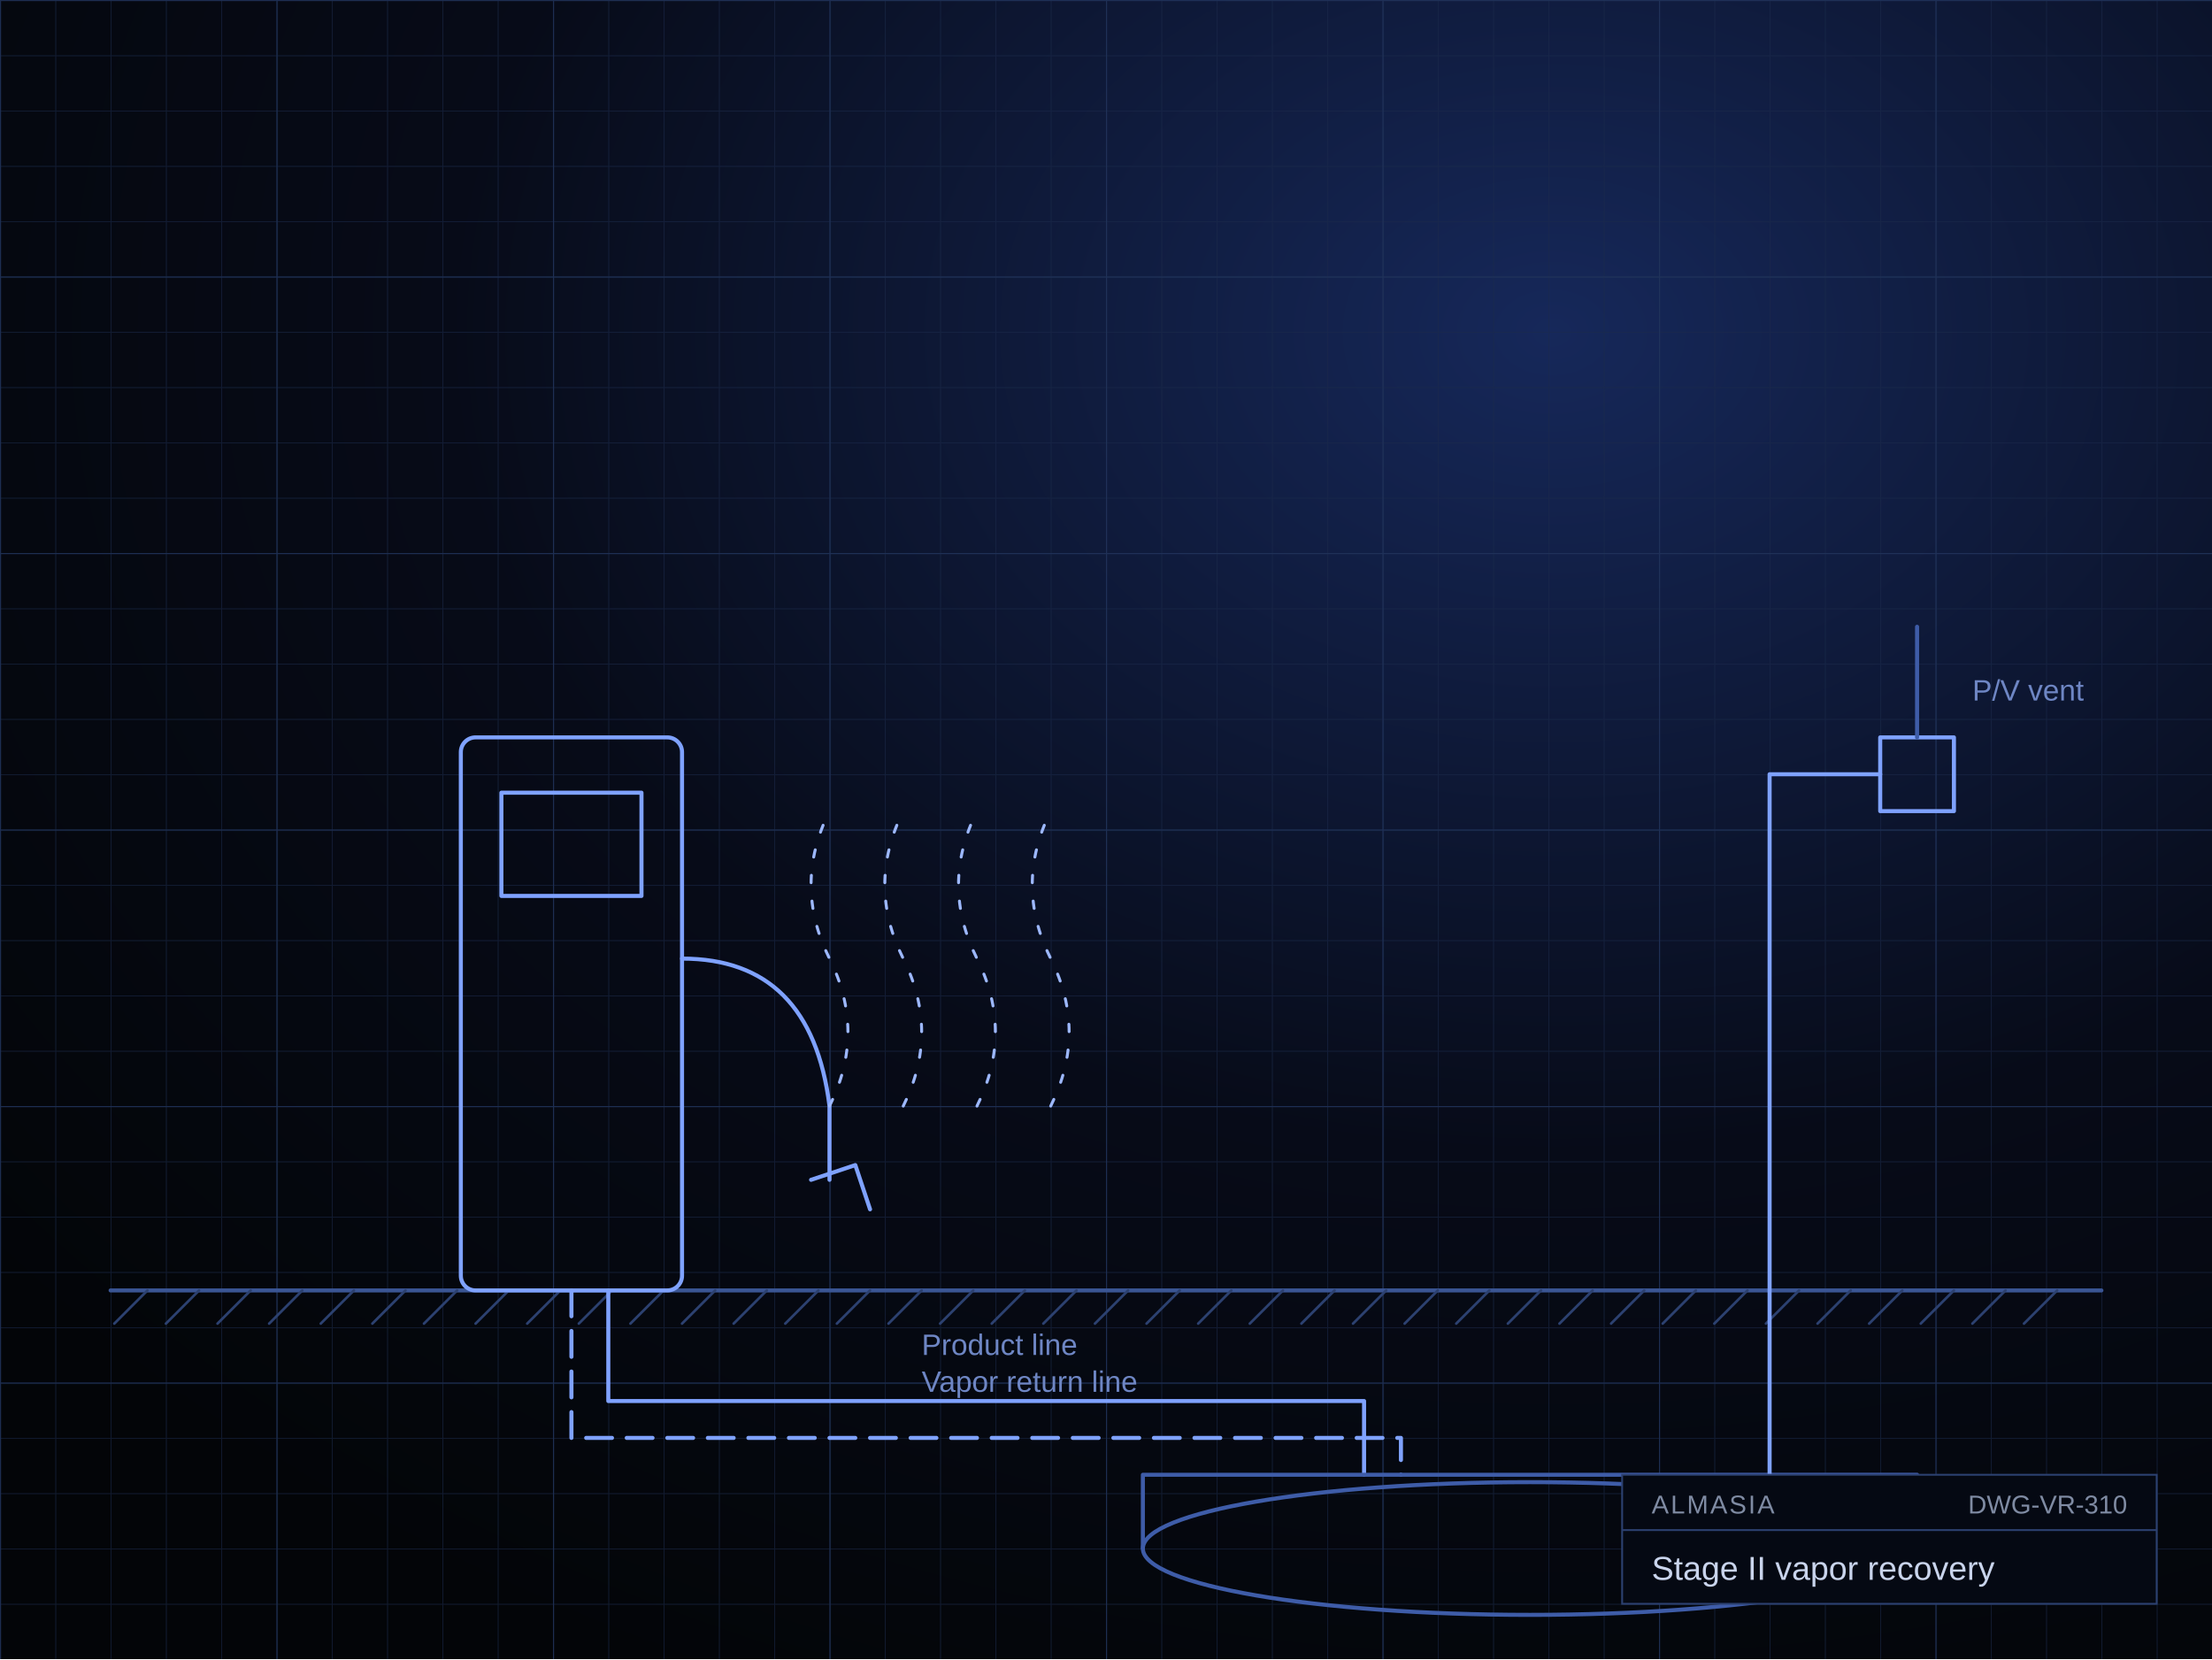
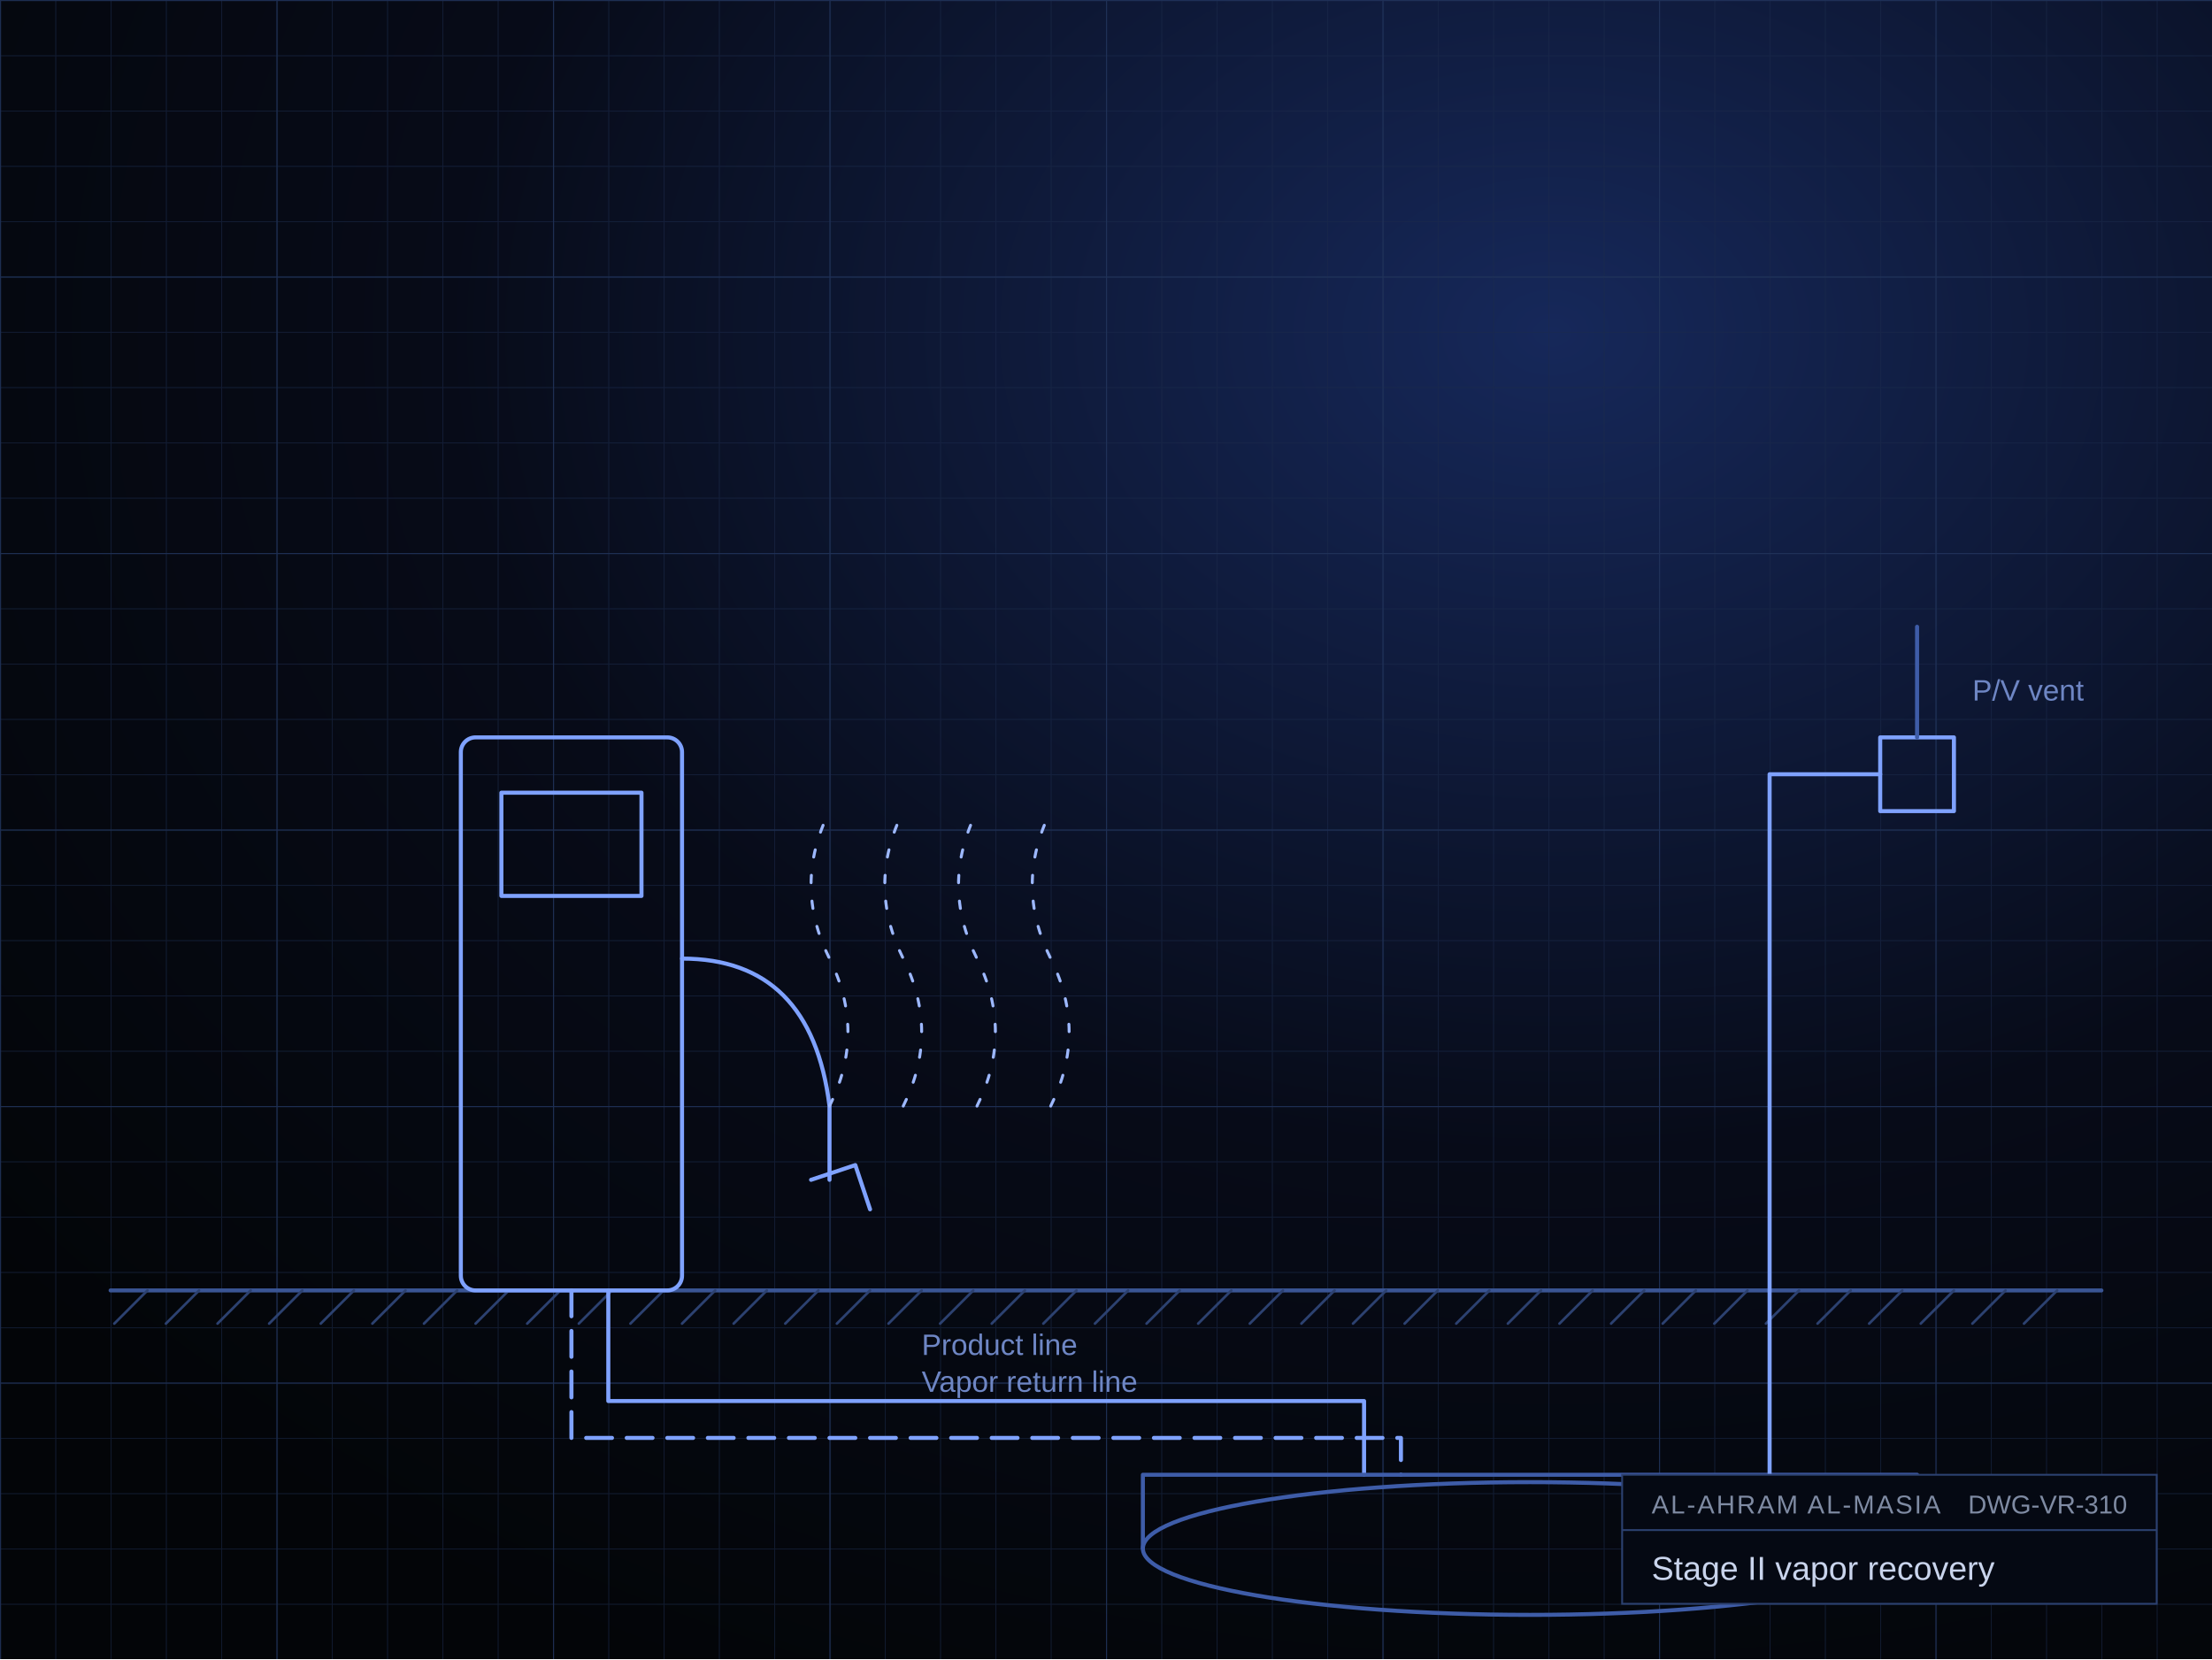
<svg xmlns="http://www.w3.org/2000/svg" viewBox="0 0 1200 900" role="img" aria-label="Stage II vapor recovery">
  <defs>
    <pattern id="g" width="30" height="30" patternUnits="userSpaceOnUse">
      <path d="M30 0H0V30" fill="none" stroke="#1B2A4A" stroke-width="1" />
    </pattern>
    <pattern id="G" width="150" height="150" patternUnits="userSpaceOnUse">
      <path d="M150 0H0V150" fill="none" stroke="#22365F" stroke-width="1.2" />
    </pattern>
    <radialGradient id="l" cx="70%" cy="20%" r="90%">
      <stop offset="0" stop-color="#16285A" />
      <stop offset=".55" stop-color="#070B18" />
      <stop offset="1" stop-color="#030508" />
    </radialGradient>
  </defs>
  <rect width="1200" height="900" fill="url(#l)" />
  <rect width="1200" height="900" fill="url(#g)" opacity=".55" />
  <rect width="1200" height="900" fill="url(#G)" opacity=".7" />
  <g fill="none" stroke="#7FA2FF" stroke-width="2.2" stroke-linecap="round" stroke-linejoin="round">
    <line x1="60" y1="700" x2="1140" y2="700" stroke="#3A5594" />
    <line x1="80" y1="700" x2="62" y2="718" stroke="#2C4170" stroke-width="1.4" />
    <line x1="108" y1="700" x2="90" y2="718" stroke="#2C4170" stroke-width="1.4" />
    <line x1="136" y1="700" x2="118" y2="718" stroke="#2C4170" stroke-width="1.4" />
    <line x1="164" y1="700" x2="146" y2="718" stroke="#2C4170" stroke-width="1.4" />
    <line x1="192" y1="700" x2="174" y2="718" stroke="#2C4170" stroke-width="1.4" />
    <line x1="220" y1="700" x2="202" y2="718" stroke="#2C4170" stroke-width="1.4" />
    <line x1="248" y1="700" x2="230" y2="718" stroke="#2C4170" stroke-width="1.4" />
    <line x1="276" y1="700" x2="258" y2="718" stroke="#2C4170" stroke-width="1.4" />
    <line x1="304" y1="700" x2="286" y2="718" stroke="#2C4170" stroke-width="1.4" />
    <line x1="332" y1="700" x2="314" y2="718" stroke="#2C4170" stroke-width="1.4" />
    <line x1="360" y1="700" x2="342" y2="718" stroke="#2C4170" stroke-width="1.4" />
    <line x1="388" y1="700" x2="370" y2="718" stroke="#2C4170" stroke-width="1.4" />
    <line x1="416" y1="700" x2="398" y2="718" stroke="#2C4170" stroke-width="1.4" />
    <line x1="444" y1="700" x2="426" y2="718" stroke="#2C4170" stroke-width="1.4" />
    <line x1="472" y1="700" x2="454" y2="718" stroke="#2C4170" stroke-width="1.4" />
    <line x1="500" y1="700" x2="482" y2="718" stroke="#2C4170" stroke-width="1.4" />
    <line x1="528" y1="700" x2="510" y2="718" stroke="#2C4170" stroke-width="1.4" />
    <line x1="556" y1="700" x2="538" y2="718" stroke="#2C4170" stroke-width="1.4" />
    <line x1="584" y1="700" x2="566" y2="718" stroke="#2C4170" stroke-width="1.4" />
    <line x1="612" y1="700" x2="594" y2="718" stroke="#2C4170" stroke-width="1.4" />
    <line x1="640" y1="700" x2="622" y2="718" stroke="#2C4170" stroke-width="1.4" />
    <line x1="668" y1="700" x2="650" y2="718" stroke="#2C4170" stroke-width="1.4" />
    <line x1="696" y1="700" x2="678" y2="718" stroke="#2C4170" stroke-width="1.4" />
    <line x1="724" y1="700" x2="706" y2="718" stroke="#2C4170" stroke-width="1.4" />
    <line x1="752" y1="700" x2="734" y2="718" stroke="#2C4170" stroke-width="1.4" />
    <line x1="780" y1="700" x2="762" y2="718" stroke="#2C4170" stroke-width="1.4" />
    <line x1="808" y1="700" x2="790" y2="718" stroke="#2C4170" stroke-width="1.4" />
    <line x1="836" y1="700" x2="818" y2="718" stroke="#2C4170" stroke-width="1.4" />
    <line x1="864" y1="700" x2="846" y2="718" stroke="#2C4170" stroke-width="1.4" />
    <line x1="892" y1="700" x2="874" y2="718" stroke="#2C4170" stroke-width="1.4" />
    <line x1="920" y1="700" x2="902" y2="718" stroke="#2C4170" stroke-width="1.4" />
    <line x1="948" y1="700" x2="930" y2="718" stroke="#2C4170" stroke-width="1.4" />
    <line x1="976" y1="700" x2="958" y2="718" stroke="#2C4170" stroke-width="1.4" />
    <line x1="1004" y1="700" x2="986" y2="718" stroke="#2C4170" stroke-width="1.4" />
    <line x1="1032" y1="700" x2="1014" y2="718" stroke="#2C4170" stroke-width="1.4" />
    <line x1="1060" y1="700" x2="1042" y2="718" stroke="#2C4170" stroke-width="1.4" />
    <line x1="1088" y1="700" x2="1070" y2="718" stroke="#2C4170" stroke-width="1.4" />
    <line x1="1116" y1="700" x2="1098" y2="718" stroke="#2C4170" stroke-width="1.4" />
    <rect x="250" y="400" width="120" height="300" rx="8" />
    <rect x="272" y="430" width="76" height="56" />
    <path d="M370 520 q70 0 80 80 v40" />
    <path d="M440 640 l24 -8 l8 24" />
    <path d="M310 700 V780 H760 V800" stroke-dasharray="14 8" />
    <path d="M330 700 V760 H740 V800" />
    <ellipse cx="830" cy="840" rx="210" ry="36" stroke="#3E5CA8" />
    <path d="M620 840 V800 H1040 V840" stroke="#3E5CA8" />
    <path d="M960 800 V420 h60" />
    <path d="M1020 400 h40 v40 h-40 z" />
    <path d="M1040 400 v-60" stroke="#3E5CA8" />
    <g stroke="#9DB8FF" stroke-width="1.6" stroke-dasharray="4 10">
      <path d="M450 600 q20 -40 0 -80 q-20 -40 0 -80" />
      <path d="M490 600 q20 -40 0 -80 q-20 -40 0 -80" />
      <path d="M530 600 q20 -40 0 -80 q-20 -40 0 -80" />
      <path d="M570 600 q20 -40 0 -80 q-20 -40 0 -80" />
    </g>
    <text x="500" y="755" fill="#6E86C4" stroke="none" font-family="Manrope, Arial" font-size="16">Vapor return line</text>
    <text x="500" y="735" fill="#6E86C4" stroke="none" font-family="Manrope, Arial" font-size="16">Product line</text>
    <text x="1070" y="380" fill="#6E86C4" stroke="none" font-family="Manrope, Arial" font-size="16">P/V vent</text>
  </g>
  <g font-family="Manrope, Arial, sans-serif" fill="#7F8BA3" font-size="18">
    <rect x="880" y="800" width="290" height="70" fill="#050913" stroke="#2C4170" />
    <line x1="880" y1="830" x2="1170" y2="830" stroke="#2C4170" />
-     <text x="896" y="821" font-size="14" letter-spacing="1">ALMASIA</text>
+     <text x="896" y="821" font-size="14" letter-spacing="1">AL-AHRAM AL-MASIA</text>
    <text x="1154" y="821" font-size="14" text-anchor="end">DWG-VR-310</text>
    <text x="896" y="857" fill="#C9D4EC">Stage II vapor recovery</text>
  </g>
</svg>
